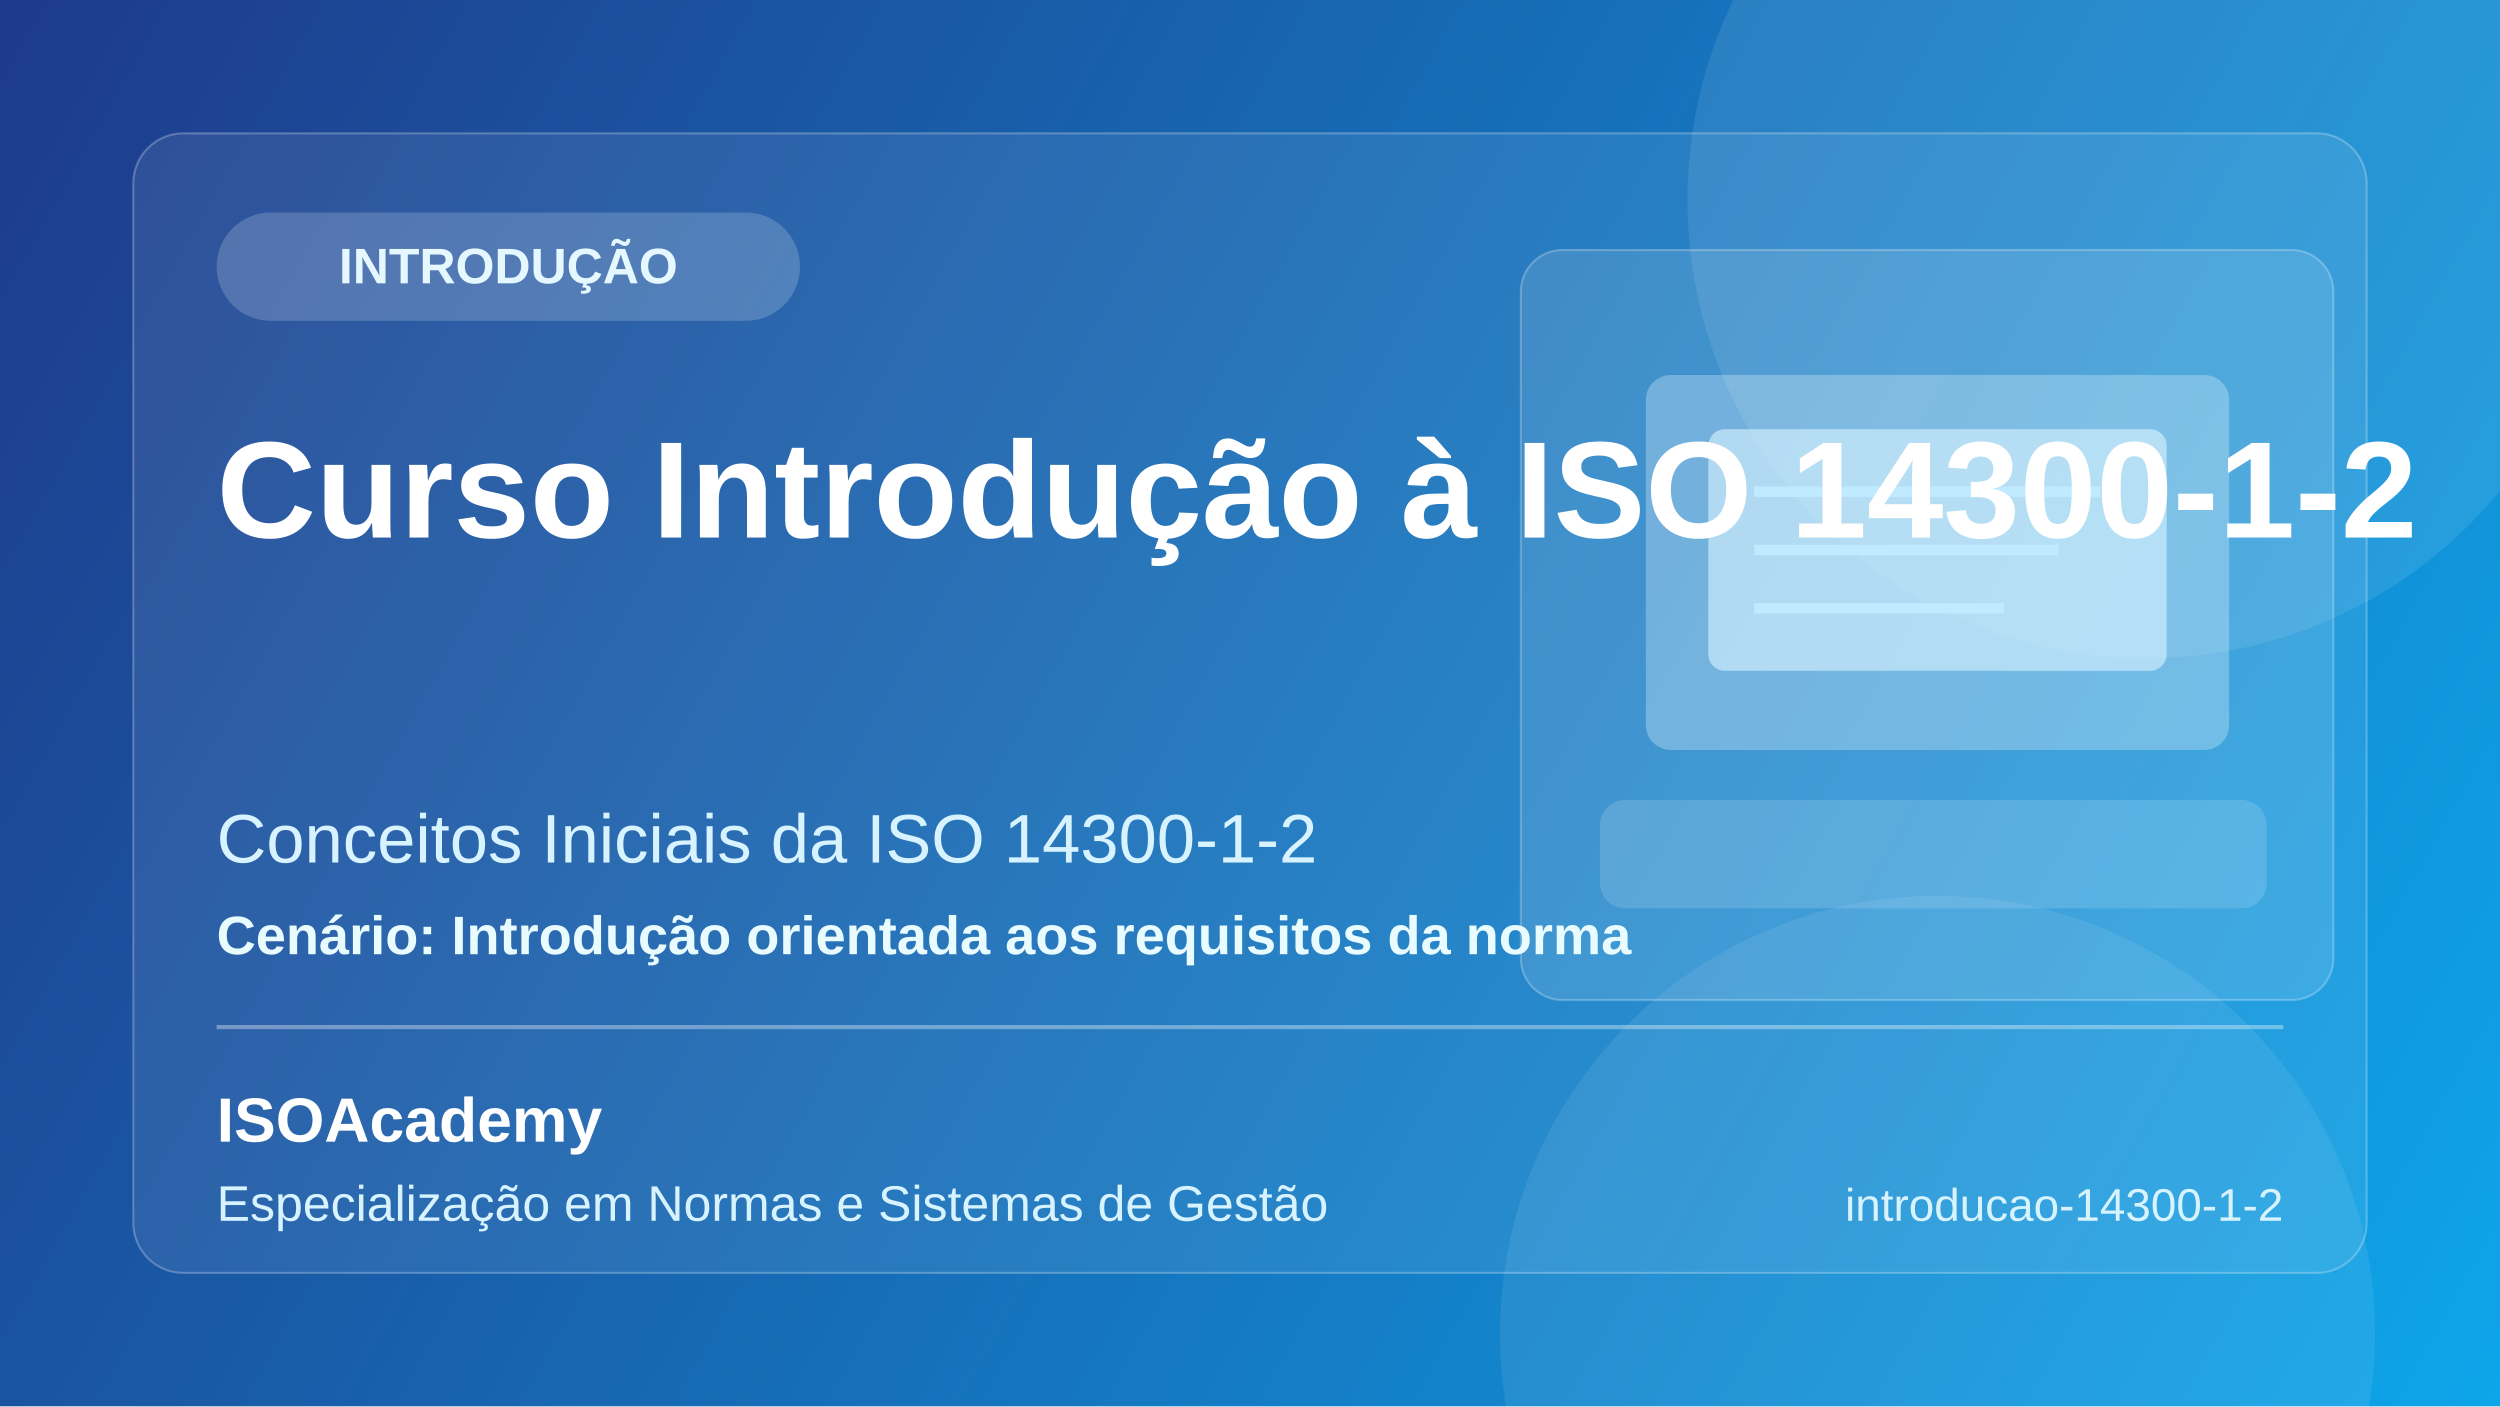
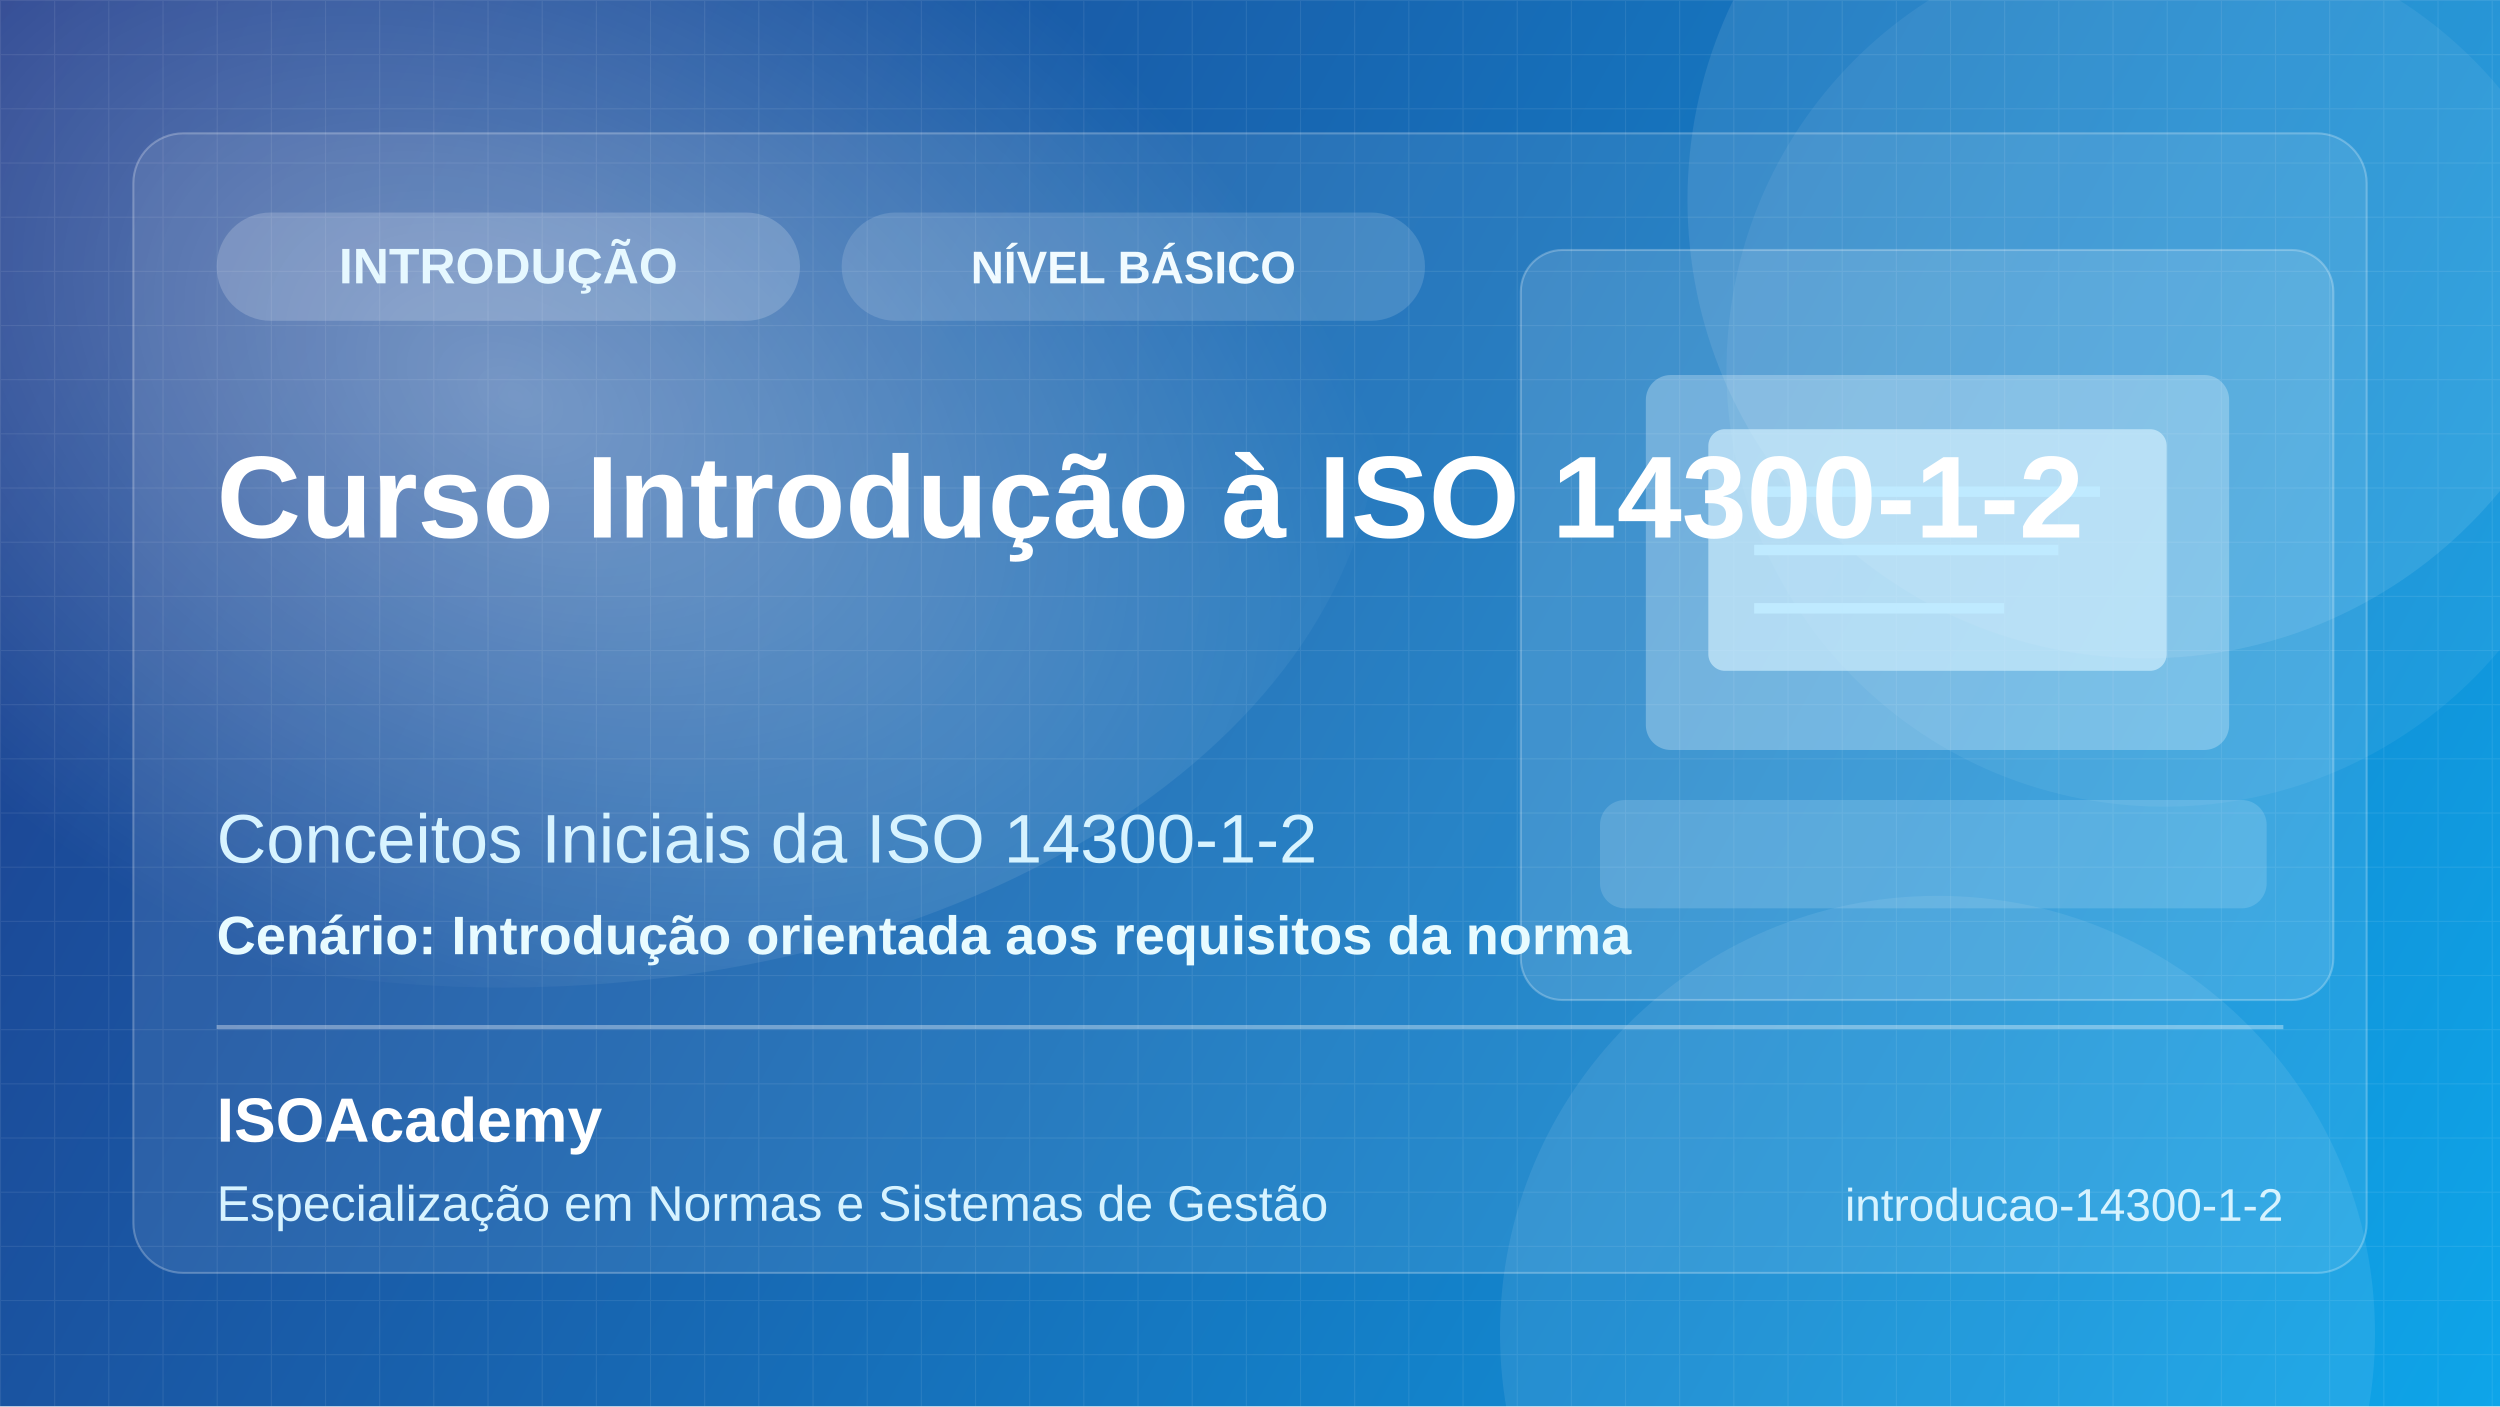
<svg xmlns="http://www.w3.org/2000/svg" width="1200" height="675" viewBox="0 0 1200 675" fill="none">
  <defs>
    <linearGradient id="bg" x1="0" y1="0" x2="1200" y2="675" gradientUnits="userSpaceOnUse">
      <stop stop-color="#1E3A8A" />
      <stop offset="1" stop-color="#0EA5E9" />
    </linearGradient>
+     <radialGradient id="glow" cx="0" cy="0" r="1" gradientUnits="userSpaceOnUse" gradientTransform="translate(248 190) rotate(28) scale(460 300)">
+       <stop stop-color="#FFFFFF" stop-opacity="0.35" />
+       <stop offset="1" stop-color="#FFFFFF" stop-opacity="0" />
+     </radialGradient>
+     <pattern id="grid" width="26" height="26" patternUnits="userSpaceOnUse">
+       <path d="M26 0H0V26" fill="none" stroke="#FFFFFF" stroke-opacity="0.08" />
+     </pattern>
  </defs>
  <rect width="1200" height="675" fill="url(#bg)" />
+   <rect width="1200" height="675" fill="url(#grid)" />
+   <ellipse cx="242" cy="194" rx="420" ry="280" fill="url(#glow)" />
  <circle cx="1030" cy="96" r="220" fill="#ffffff" fill-opacity="0.09" />
  <circle cx="930" cy="640" r="210" fill="#ffffff" fill-opacity="0.08" />
+   <rect x="860" y="-60" width="420" height="420" rx="210" fill="#ffffff" fill-opacity="0.06" transform="rotate(8 860 -60)" />
  <rect x="64" y="64" width="1072" height="547" rx="24" fill="#ffffff" fill-opacity="0.08" stroke="#ffffff" stroke-opacity="0.25" />
  <rect x="730" y="120" width="390" height="360" rx="20" fill="#ffffff" fill-opacity="0.12" stroke="#ffffff" stroke-opacity="0.25" />
  <rect x="790" y="180" width="280" height="180" rx="12" fill="#EAF8FF" fill-opacity="0.30" />
  <rect x="820" y="206" width="220" height="116" rx="8" fill="#D7F2FF" fill-opacity="0.62" />
  <line x1="842" y1="236" x2="1008" y2="236" stroke="#BFEAFF" stroke-width="5" />
  <line x1="842" y1="264" x2="988" y2="264" stroke="#BFEAFF" stroke-width="5" />
  <line x1="842" y1="292" x2="962" y2="292" stroke="#BFEAFF" stroke-width="5" />
  <rect x="768" y="384" width="320" height="52" rx="12" fill="#EAF8FF" fill-opacity="0.16" />
  <rect x="104" y="102" width="280" height="52" rx="26" fill="#ffffff" fill-opacity="0.18" />
  <text x="244" y="136" fill="#E6F8FF" font-family="Arial, Helvetica, sans-serif" font-size="24" font-weight="700" text-anchor="middle">INTRODUÇÃO</text>
-   <text x="104" y="258" fill="#ffffff" font-family="Arial, Helvetica, sans-serif" font-size="66" font-weight="800">Curso Introdução à ISO 14300-1-2</text>
+   <rect x="404" y="102" width="280" height="52" rx="26" fill="#ffffff" fill-opacity="0.14" />
+   <text x="544" y="136" fill="#F1FBFF" font-family="Arial, Helvetica, sans-serif" font-size="22" font-weight="700" text-anchor="middle">NÍVEL BÁSICO</text>
+   <text x="104" y="258" fill="#ffffff" font-family="Arial, Helvetica, sans-serif" font-size="56" font-weight="800">Curso Introdução à ISO 14300-1-2</text>
  <text x="104" y="414" fill="#D7F3FF" font-family="Arial, Helvetica, sans-serif" font-size="33" font-weight="500">Conceitos Iniciais da ISO 14300-1-2</text>
  <text x="104" y="458" fill="#E8FBFF" font-family="Arial, Helvetica, sans-serif" font-size="26" font-weight="600">Cenário: Introdução orientada aos requisitos da norma</text>
  <rect x="104" y="492" width="992" height="2" fill="#ffffff" fill-opacity="0.35" />
  <text x="104" y="548" fill="#ffffff" font-family="Arial, Helvetica, sans-serif" font-size="30" font-weight="700">ISOAcademy</text>
  <text x="104" y="586" fill="#D7F3FF" font-family="Arial, Helvetica, sans-serif" font-size="24">Especialização em Normas e Sistemas de Gestão</text>
  <text x="1096" y="586" fill="#D7F3FF" font-family="Arial, Helvetica, sans-serif" font-size="22" text-anchor="end">introducao-14300-1-2</text>
</svg>
